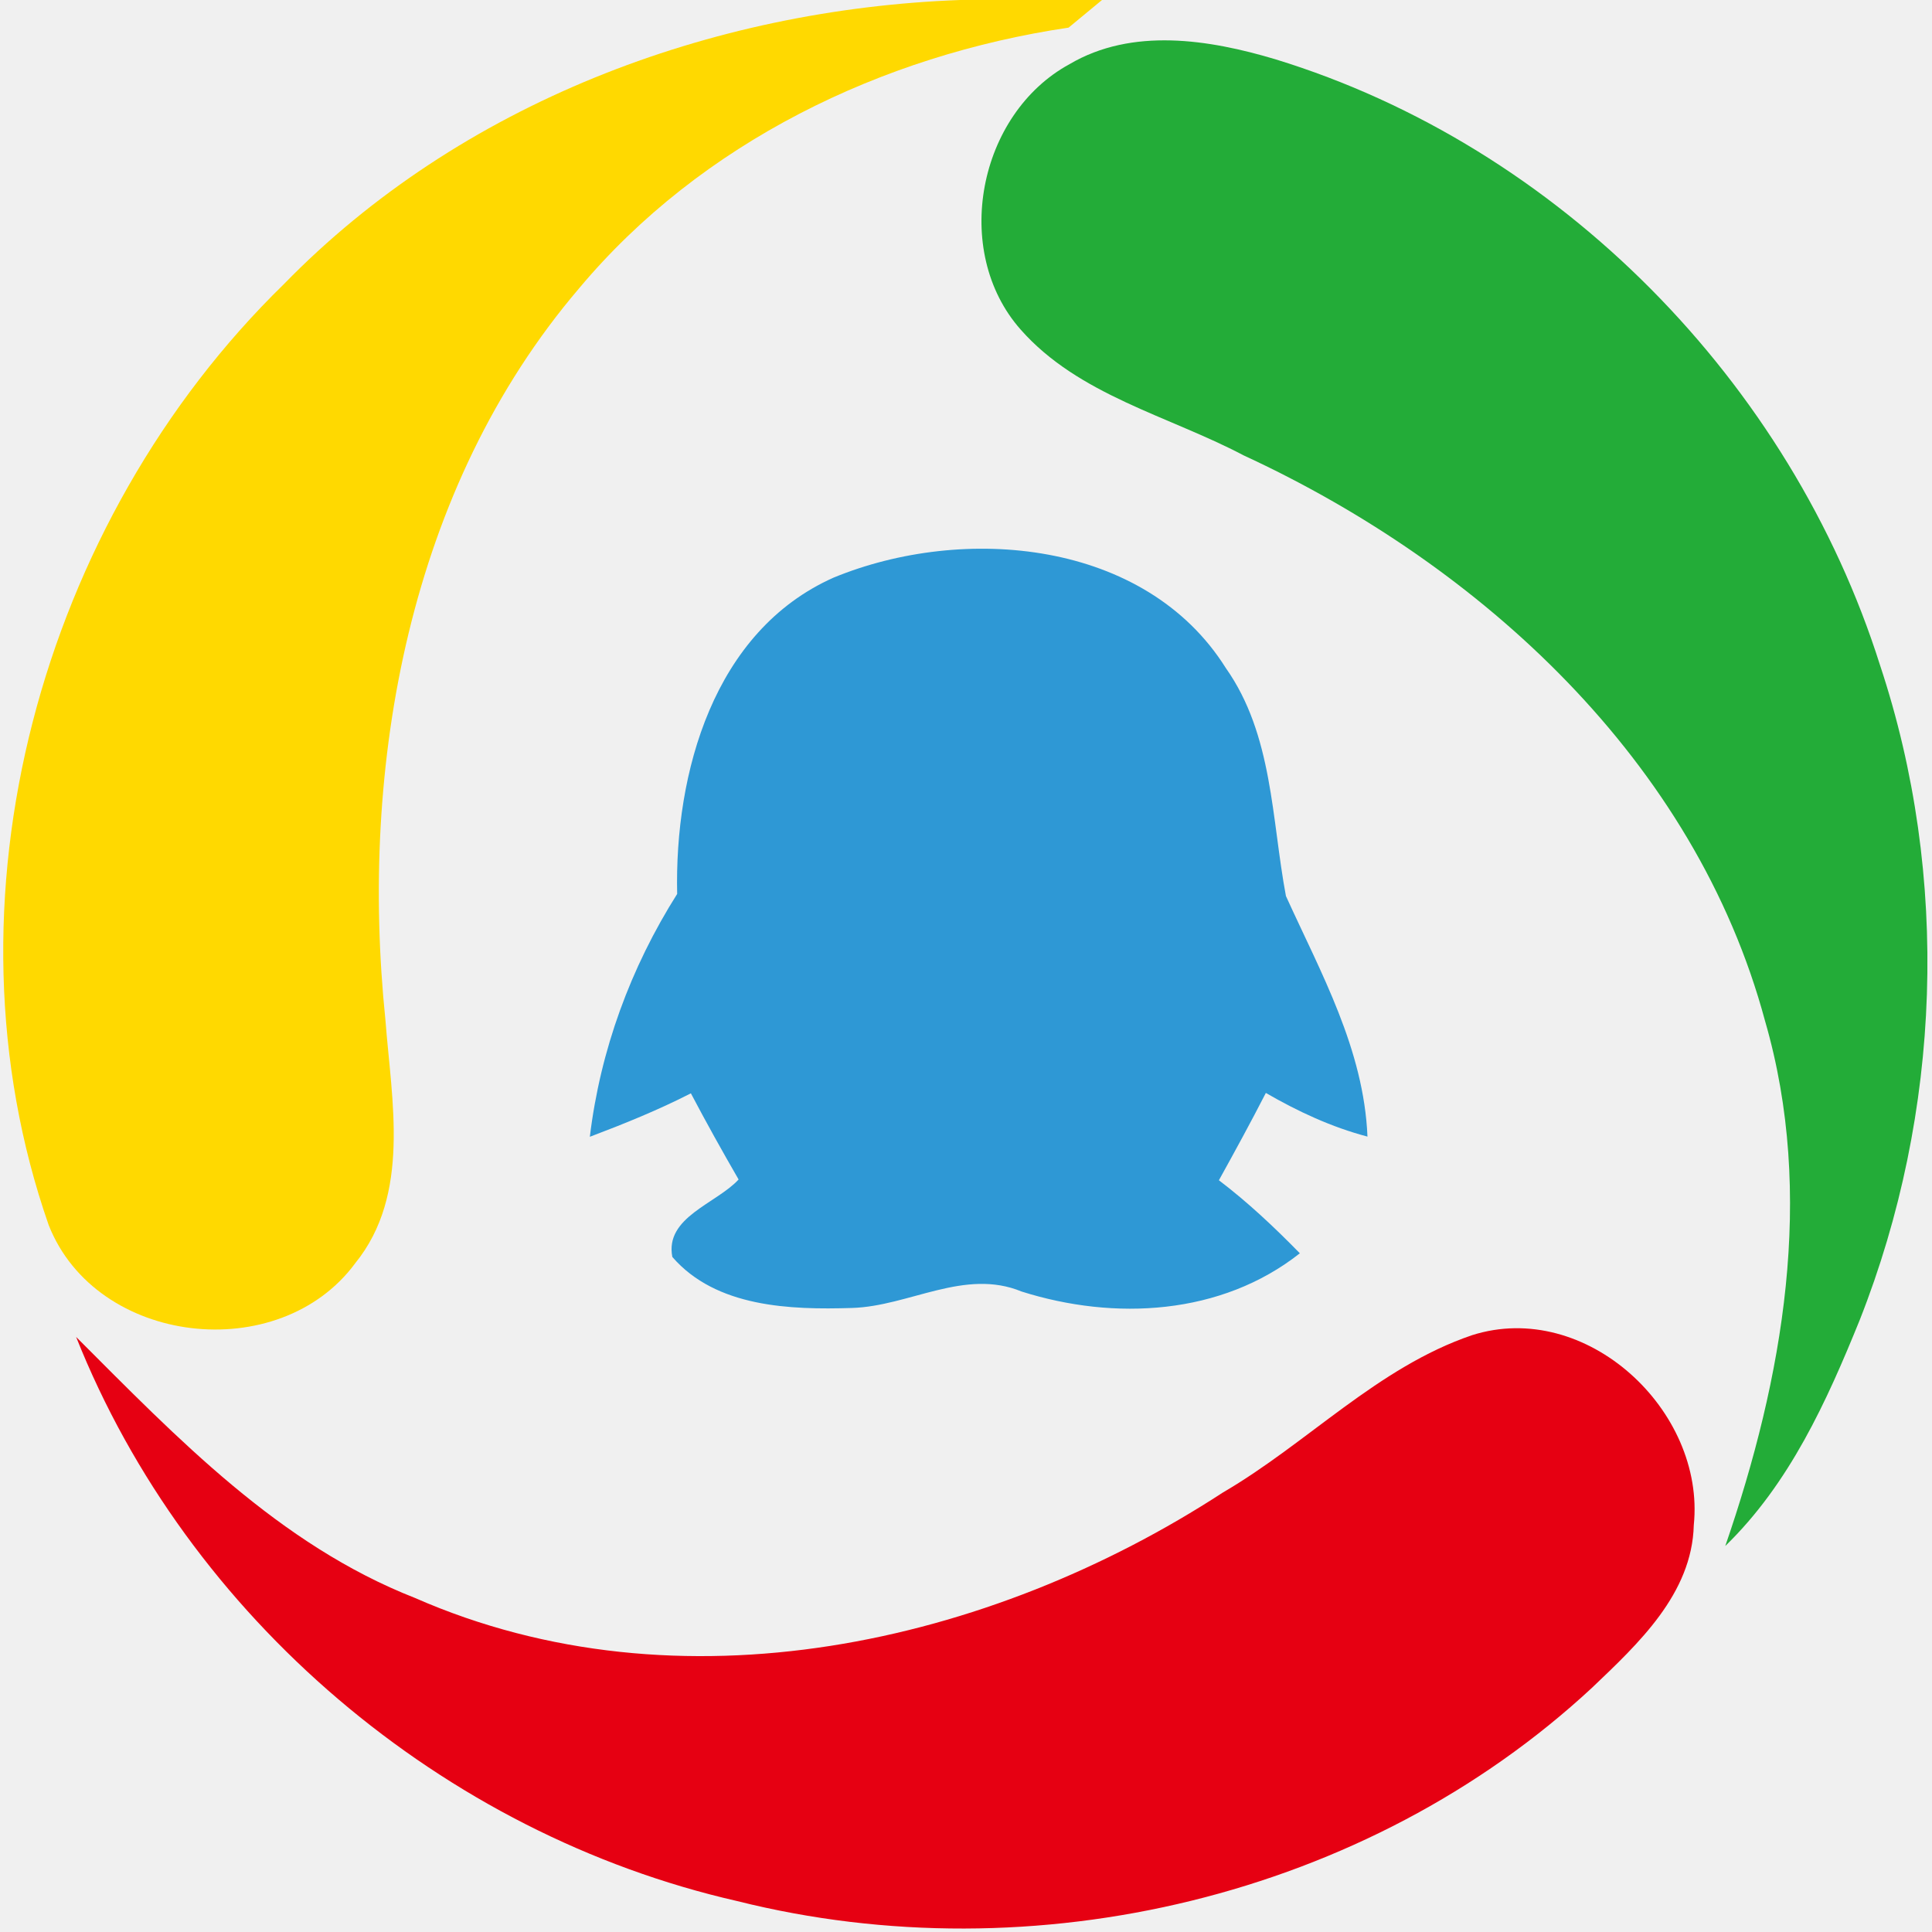
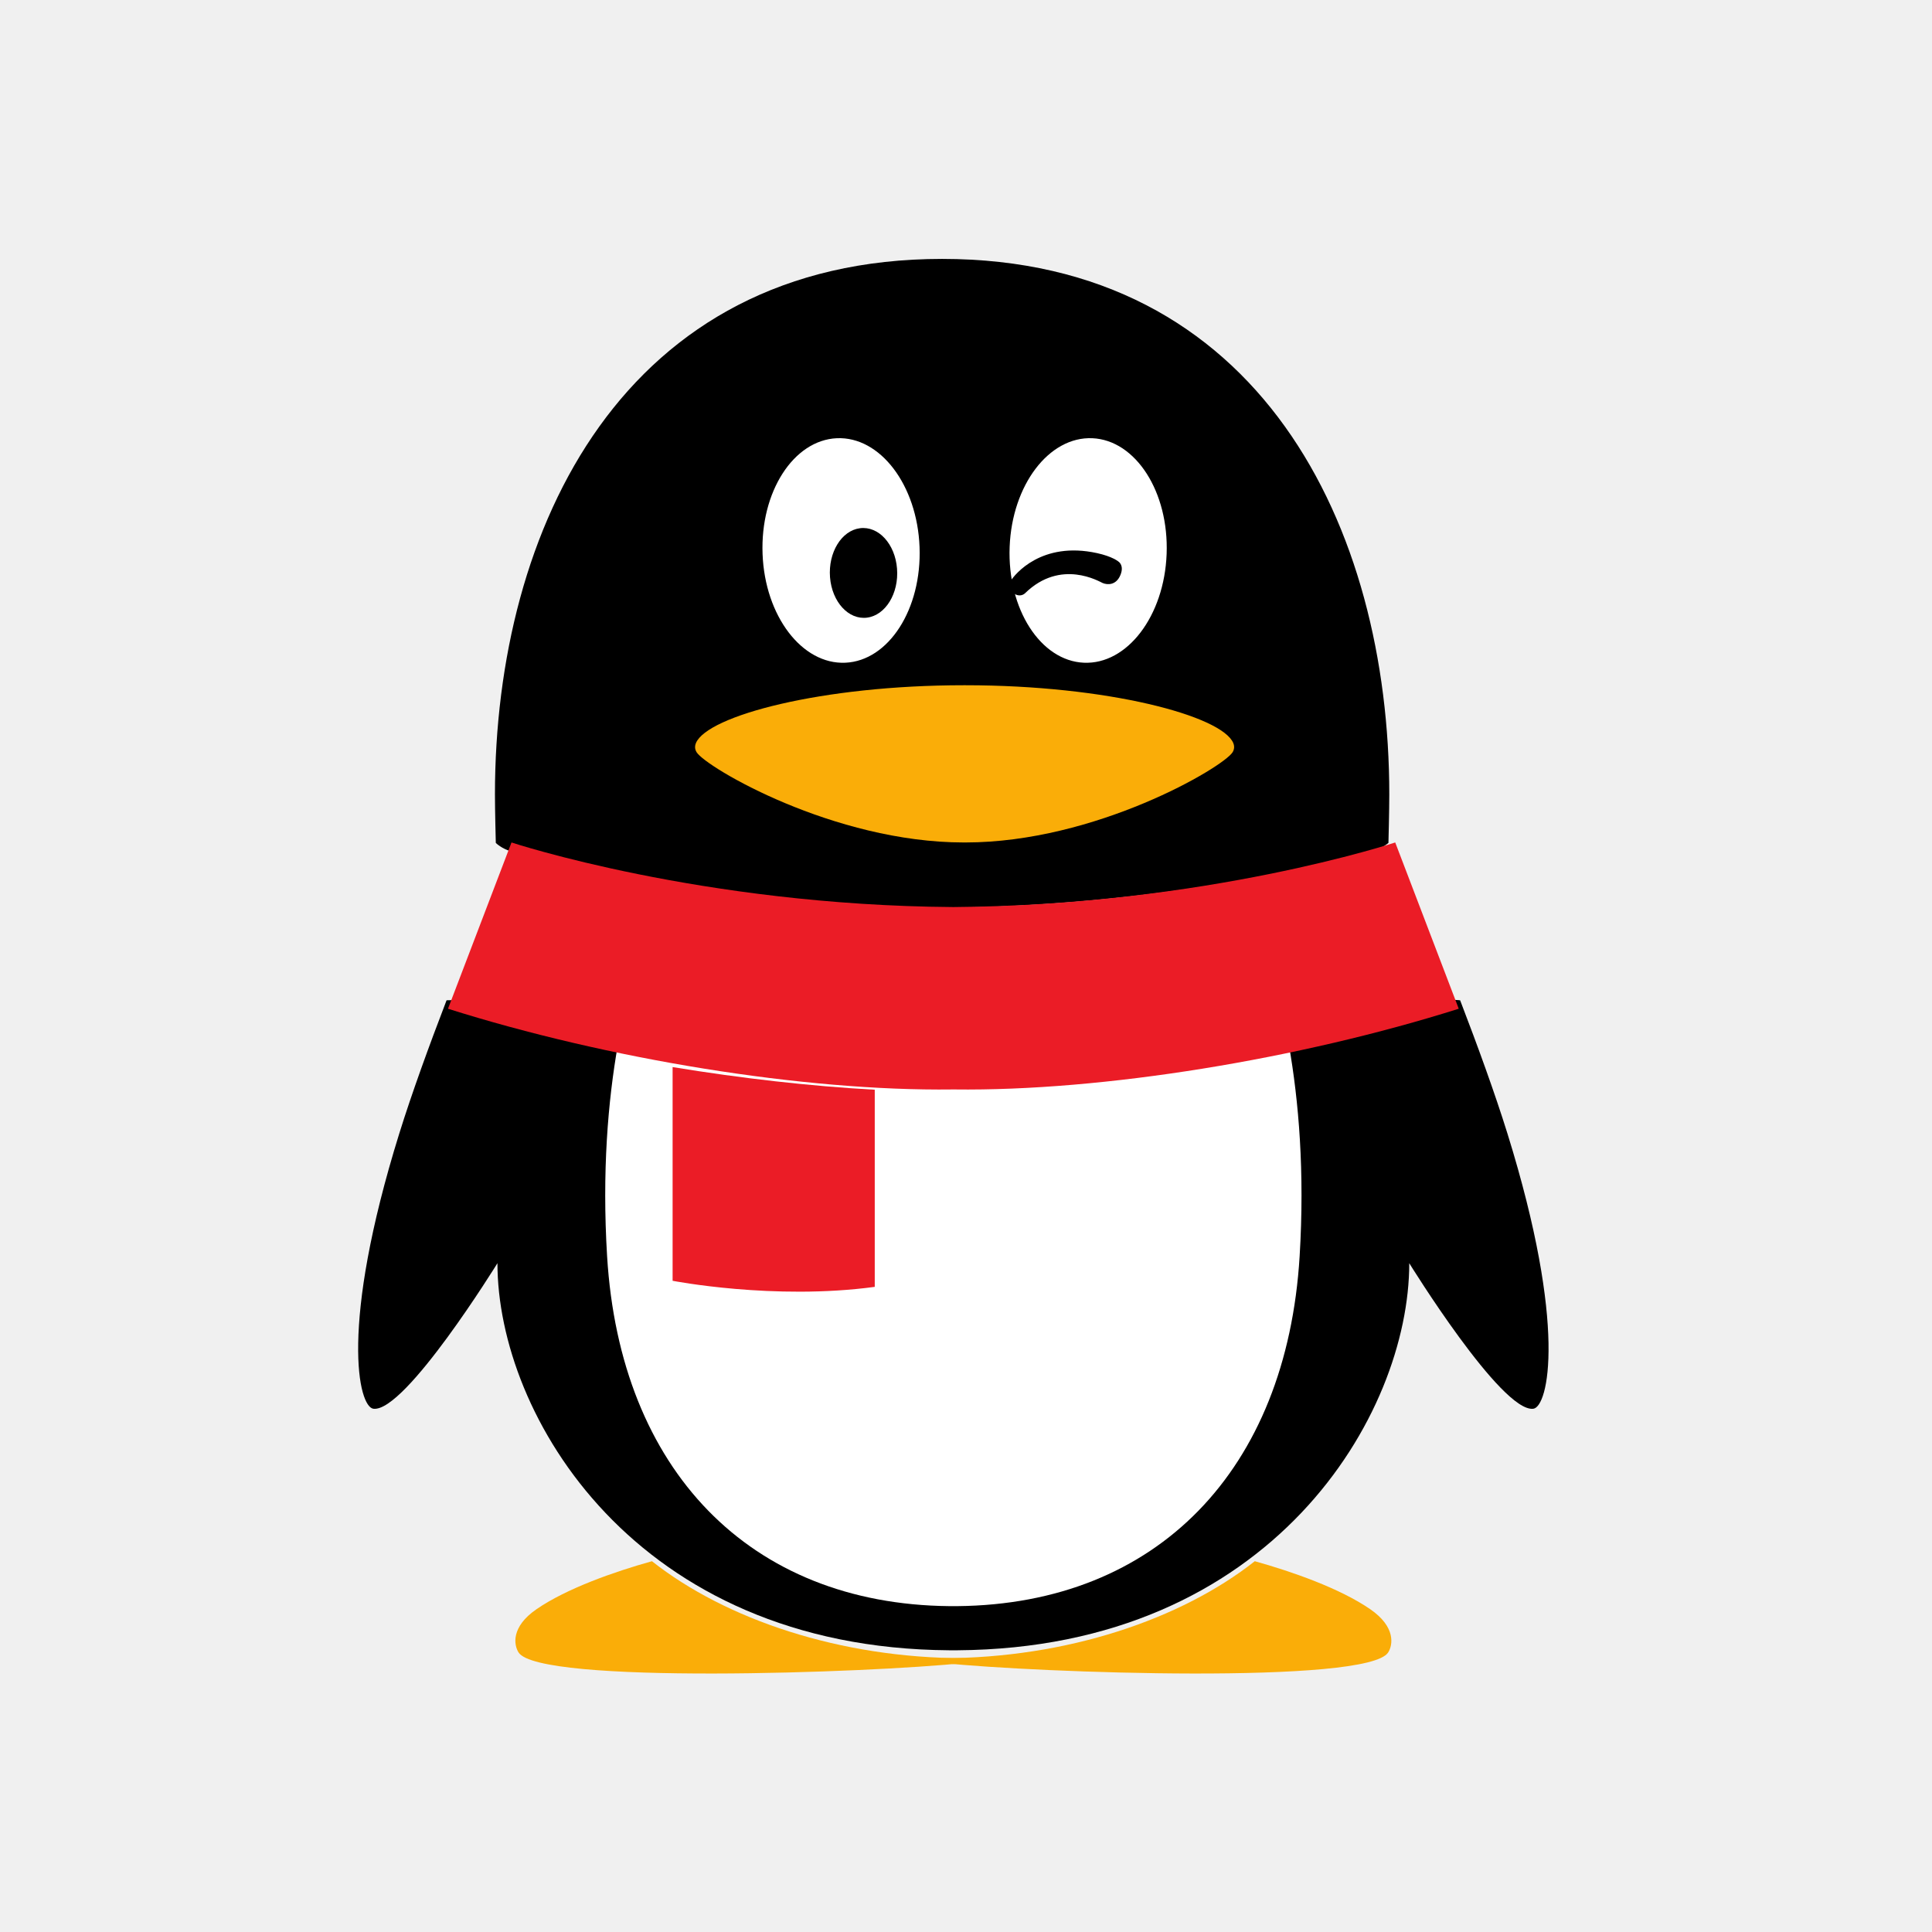
- <svg xmlns="http://www.w3.org/2000/svg" width="100pt" height="100pt" viewBox="0 0 100 100">
-   <path fill="#ffd900" d="M49.69 0h7.35c-.43.36-1.3 1.07-1.73 1.43-9.66 1.43-19.02 5.94-25.35 13.51-8.8 10.32-11.37 24.67-10.01 37.86.32 4.19 1.32 9.02-1.56 12.58-3.94 5.35-13.41 4.27-15.87-1.97-5.85-16.77-.42-36.42 12.17-48.7C23.81 5.35 36.76.48 49.69 0z" />
-   <path fill="#23ac38" d="M55.36 3.32c3.24-1.91 7.22-1.28 10.66-.25 14.7 4.51 26.67 16.73 31.29 31.36 3.64 10.95 3.18 23.17-1.05 33.89-1.71 4.22-3.64 8.48-6.96 11.7 2.99-8.67 4.67-18.17 2.06-27.17-3.61-13.44-14.68-23.59-26.99-29.28-3.89-2.05-8.54-3.11-11.54-6.51-3.6-4.07-2.2-11.17 2.53-13.74z" />
-   <path fill="#2e98d5" d="M43.14 29.9c6.72-2.77 16.14-1.97 20.31 4.68 2.44 3.46 2.36 7.81 3.11 11.8 1.82 4 4.03 7.93 4.22 12.45-1.86-.49-3.6-1.3-5.26-2.26-.78 1.52-1.6 3.02-2.43 4.52 1.5 1.14 2.87 2.43 4.19 3.78-4.07 3.21-9.59 3.5-14.4 1.98-2.95-1.22-5.82.76-8.78.85-3.2.1-7.04-.03-9.3-2.64-.4-2.06 2.28-2.76 3.43-4.01-.85-1.47-1.68-2.96-2.47-4.46-1.7.87-3.46 1.58-5.23 2.25.54-4.48 2.11-8.76 4.52-12.57-.14-6.26 1.88-13.6 8.09-16.37z" />
-   <path fill="#e60012" d="M76.19 69.11c5.9-1.88 12.09 3.89 11.48 9.83-.09 3.56-2.88 6.14-5.27 8.42-11.66 10.82-28.88 14.89-44.24 11.04C22.93 94.93 9.72 83.73 3.94 69.2c5.23 5.23 10.5 10.75 17.54 13.51 13.67 6 29.69 2.44 41.82-5.46 4.39-2.56 8.01-6.48 12.89-8.14z" />
+ <svg xmlns="http://www.w3.org/2000/svg" t="1639469932555" class="icon" viewBox="0 0 1024 1024" version="1.1" p-id="2371" width="32" height="32">
+   <defs>
+     <style type="text/css" />
+   </defs>
+   <path d="M511.256 878.88c-66.049 0-126.675-20.615-165.71-51.404-19.822 5.522-45.179 14.41-61.182 25.431-13.692 9.425-11.986 19.039-9.517 22.92 10.835 17.047 185.875 10.886 236.408 5.576v-2.522z" fill="#FAAD08" p-id="2372" />
+   <path d="M499.352 878.88c66.047 0 126.675-20.615 165.71-51.404 19.822 5.522 45.179 14.41 61.183 25.431 13.691 9.425 11.983 19.039 9.517 22.92-10.835 17.047-185.875 10.886-236.41 5.576v-2.522z" fill="#FAAD08" p-id="2373" />
+   <path d="M499.746 481.121c108.71-0.722 195.833-21.245 225.355-29.119 7.038-1.879 10.802-5.244 10.802-5.244 0.025-0.966 0.447-17.264 0.447-25.671C736.35 279.502 667.835 137.234 499.344 137.225 330.855 137.234 262.336 279.501 262.336 421.087c0 8.407 0.425 24.705 0.451 25.671 0 0 3.063 3.148 8.676 4.672 27.255 7.399 116.018 28.954 227.483 29.691h0.801z" fill="#000000" p-id="2374" />
+   <path d="M798.976 600.81c-6.691-21.494-15.824-46.56-25.071-70.631 0 0-5.32-0.655-8.007 0.122-82.982 24.064-183.559 39.401-260.205 38.475h-0.793C428.684 569.692 328.79 554.531 246.087 530.703 242.927 529.794 236.688 530.179 236.688 530.179 227.44 554.25 218.308 579.315 211.618 600.81 179.715 703.301 190.051 745.715 197.921 746.666c16.888 2.039 65.737-77.155 65.737-77.155 0 80.469 72.777 204.03 239.427 205.166a591.622 591.622 0 0 1 4.422 0C674.16 873.542 746.934 749.982 746.934 669.513c0 0 48.849 79.193 65.739 77.155 7.869-0.951 18.204-43.366-13.697-145.858" fill="#000000" p-id="2375" />
+   <path d="M448.045 351.257c-22.989 1.022-42.637-24.807-43.868-57.642-1.251-32.858 16.362-60.321 39.356-61.348 22.968-1.009 42.602 24.809 43.85 57.657 1.258 32.858-16.358 60.315-39.338 61.333m170.291-57.642c-1.231 32.835-20.88 58.662-43.868 57.642-22.979-1.02-40.596-28.476-39.338-61.333 1.247-32.85 20.88-58.668 43.849-57.657 22.996 1.027 40.61 28.49 39.359 61.347" fill="#FFFFFF" p-id="2376" />
+   <path d="M653.676 393.864c-6.034-14.509-66.793-30.674-142.014-30.674h-0.807c-75.221 0-135.981 16.165-142.014 30.674a5.145 5.145 0 0 0-0.441 2.064c0 1.046 0.324 1.989 0.829 2.79 5.082 8.046 72.554 47.805 141.626 47.805h0.807c69.071 0 136.541-39.757 141.626-47.804a5.234 5.234 0 0 0 0.826-2.797c0-0.739-0.165-1.43-0.438-2.058" fill="#FAAD08" p-id="2377" />
+   <path d="M475.442 301.373c1.038 13.09-6.078 24.719-15.875 25.99-9.811 1.272-18.596-8.308-19.64-21.405-1.024-13.097 6.082-24.726 15.862-25.987 9.828-1.276 18.628 8.312 19.653 21.402m60.23 6.538c2.087-3.393 16.337-21.234 45.829-14.738 7.746 1.706 11.33 4.215 12.086 5.204 1.116 1.458 1.422 3.535 0.29 6.331-2.243 5.541-6.87 5.39-9.438 4.306-1.656-0.7-22.198-13.092-41.12 5.4-1.301 1.273-3.63 1.709-5.838 0.199-2.207-1.511-3.12-4.576-1.809-6.703" fill="#000000" p-id="2378" />
+   <path d="M505.682 571.734h-0.797c-52.378 0.62-115.889-6.183-177.39-18.062-5.266 29.879-8.446 67.432-5.715 112.222 6.897 113.201 75.493 184.353 181.372 185.391H507.455c105.879-1.038 174.475-72.19 181.373-185.391 2.731-44.793-0.451-82.346-5.718-112.228-61.513 11.884-125.034 18.691-177.428 18.067" fill="#FFFFFF" p-id="2379" />
+   <path d="M356.495 565.572v113.27s53.523 10.469 107.142 3.222V577.58c-33.968-1.864-70.605-6.018-107.142-12.009" fill="#EB1C26" p-id="2380" />
+   <path d="M739.497 446.524s-100.508 33.278-233.797 34.227h-0.793c-133.069-0.945-233.455-34.113-233.798-34.227l-33.663 88.126c84.199 26.623 188.556 43.782 267.461 42.786l0.791-0.002c78.91 1.002 183.252-16.158 267.462-42.784l-33.663-88.126z" fill="#EB1C26" p-id="2381" />
</svg>
